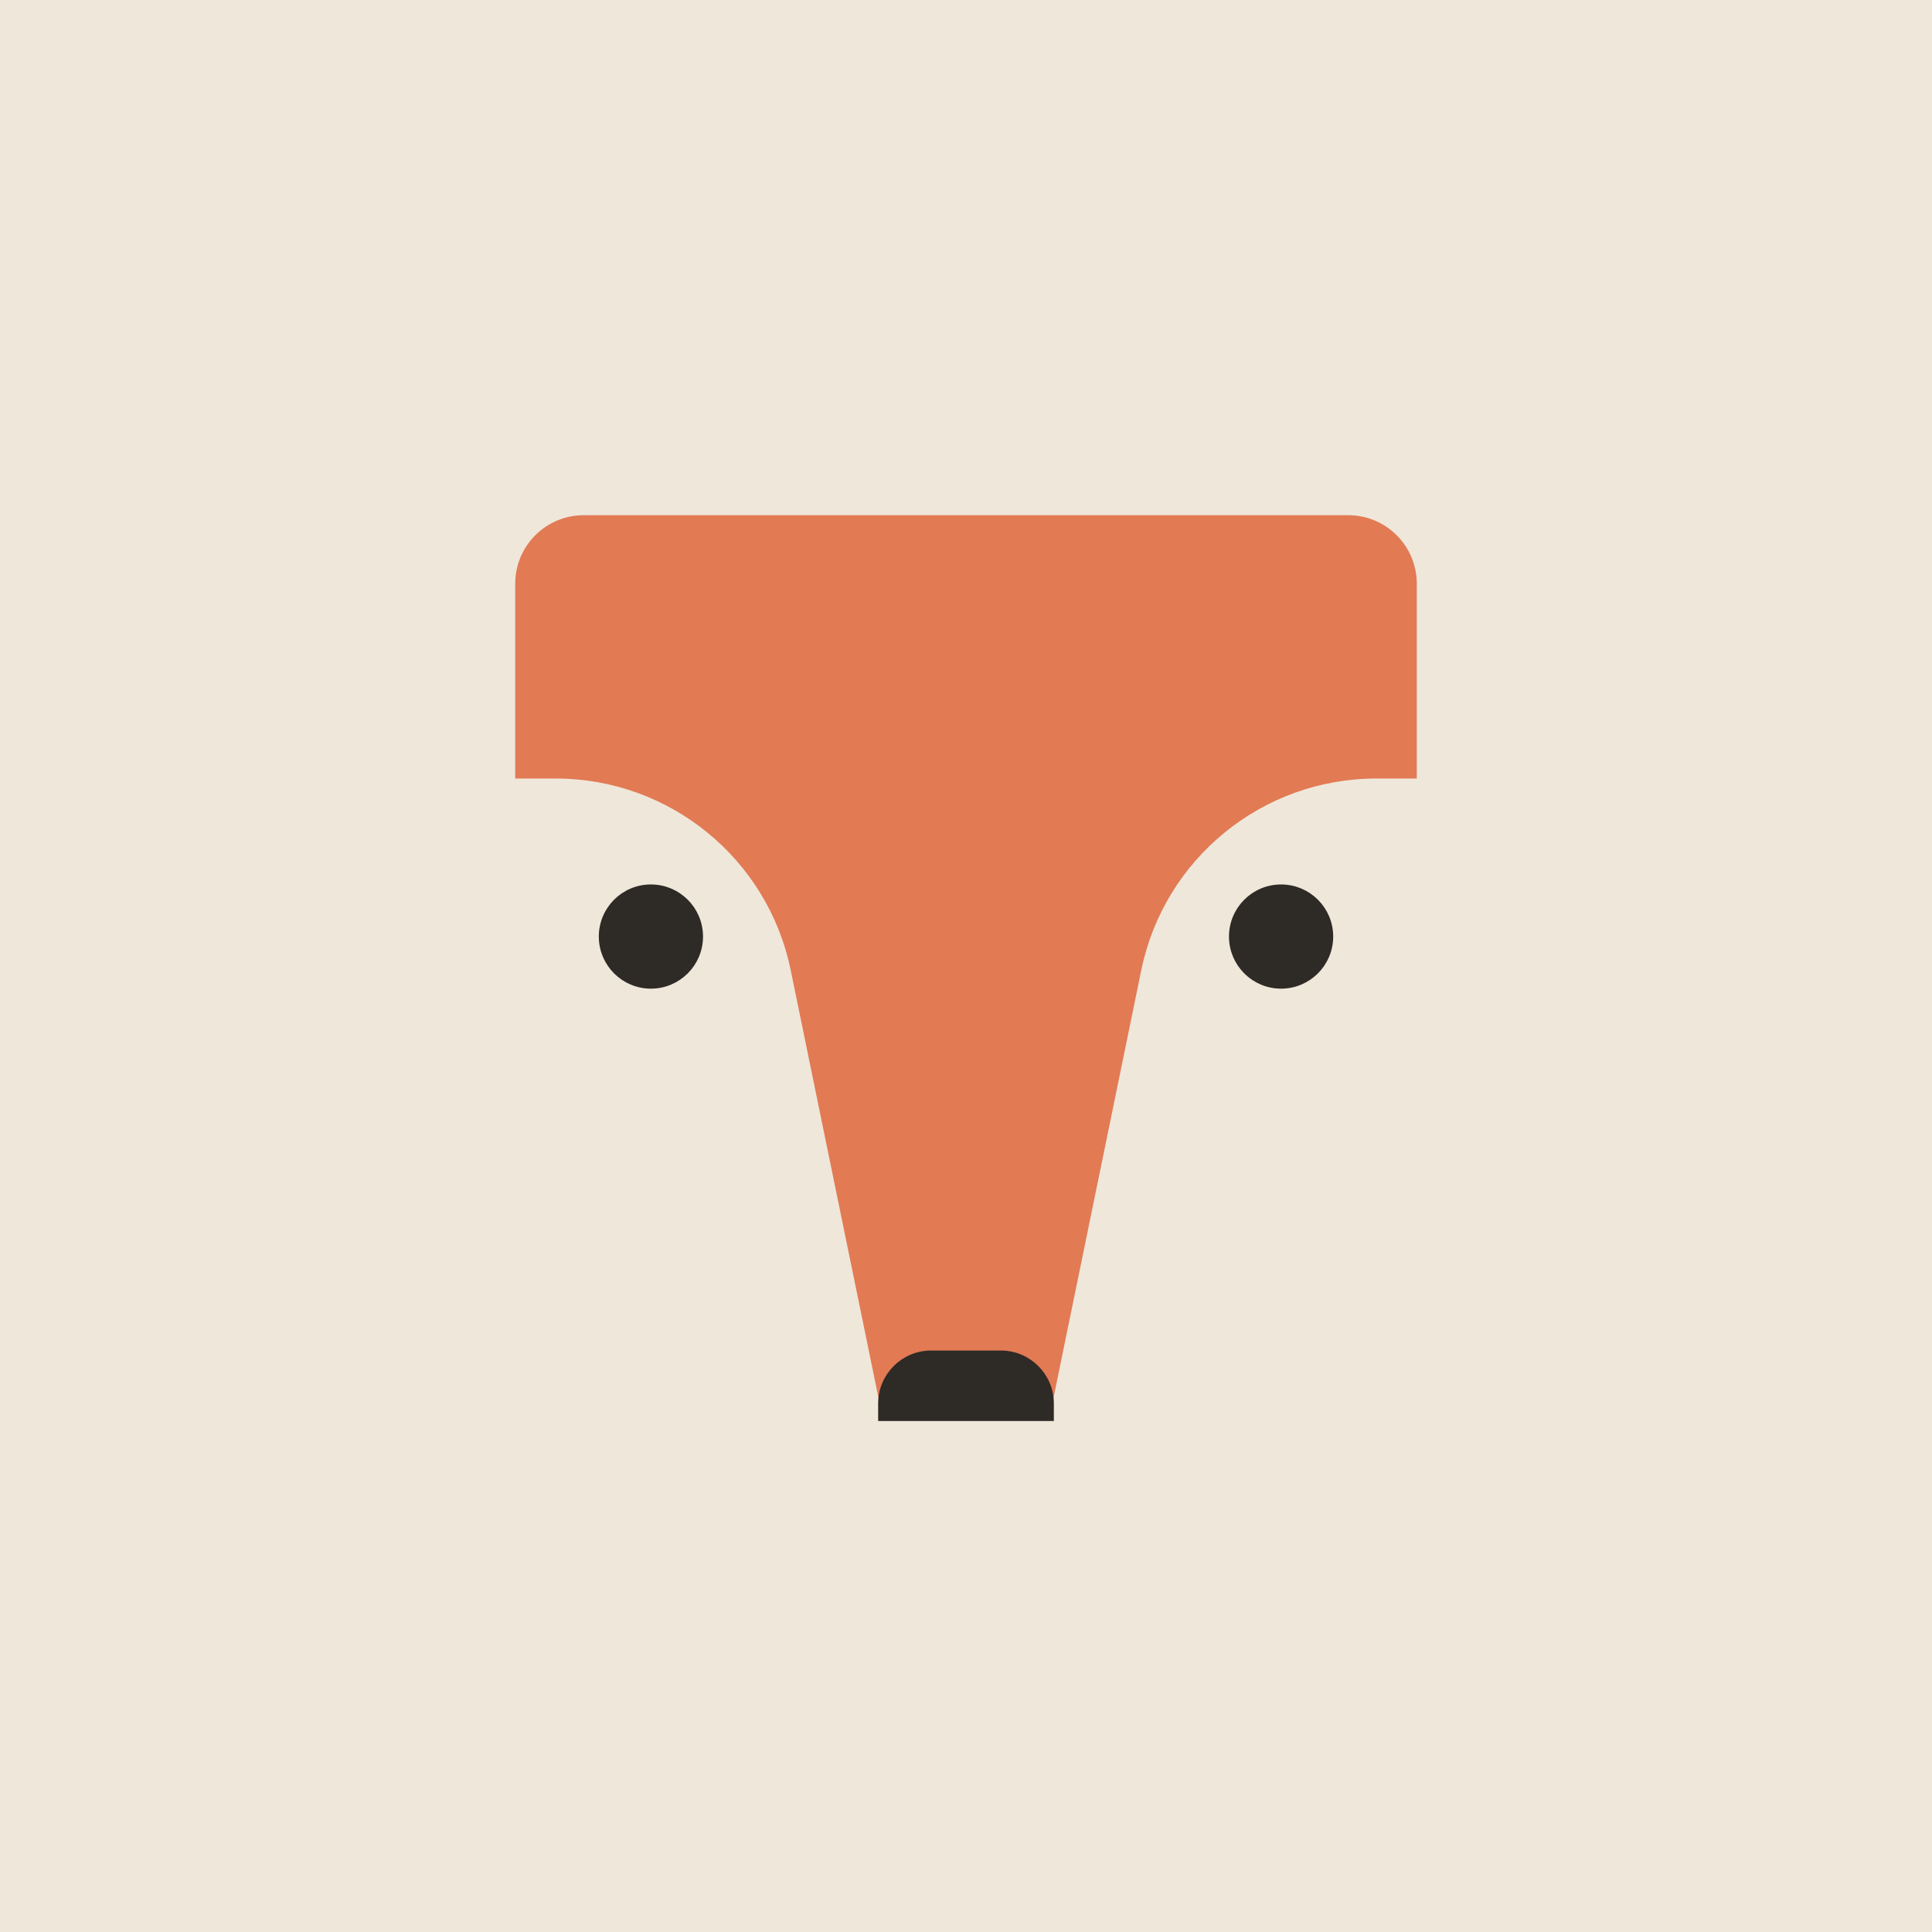
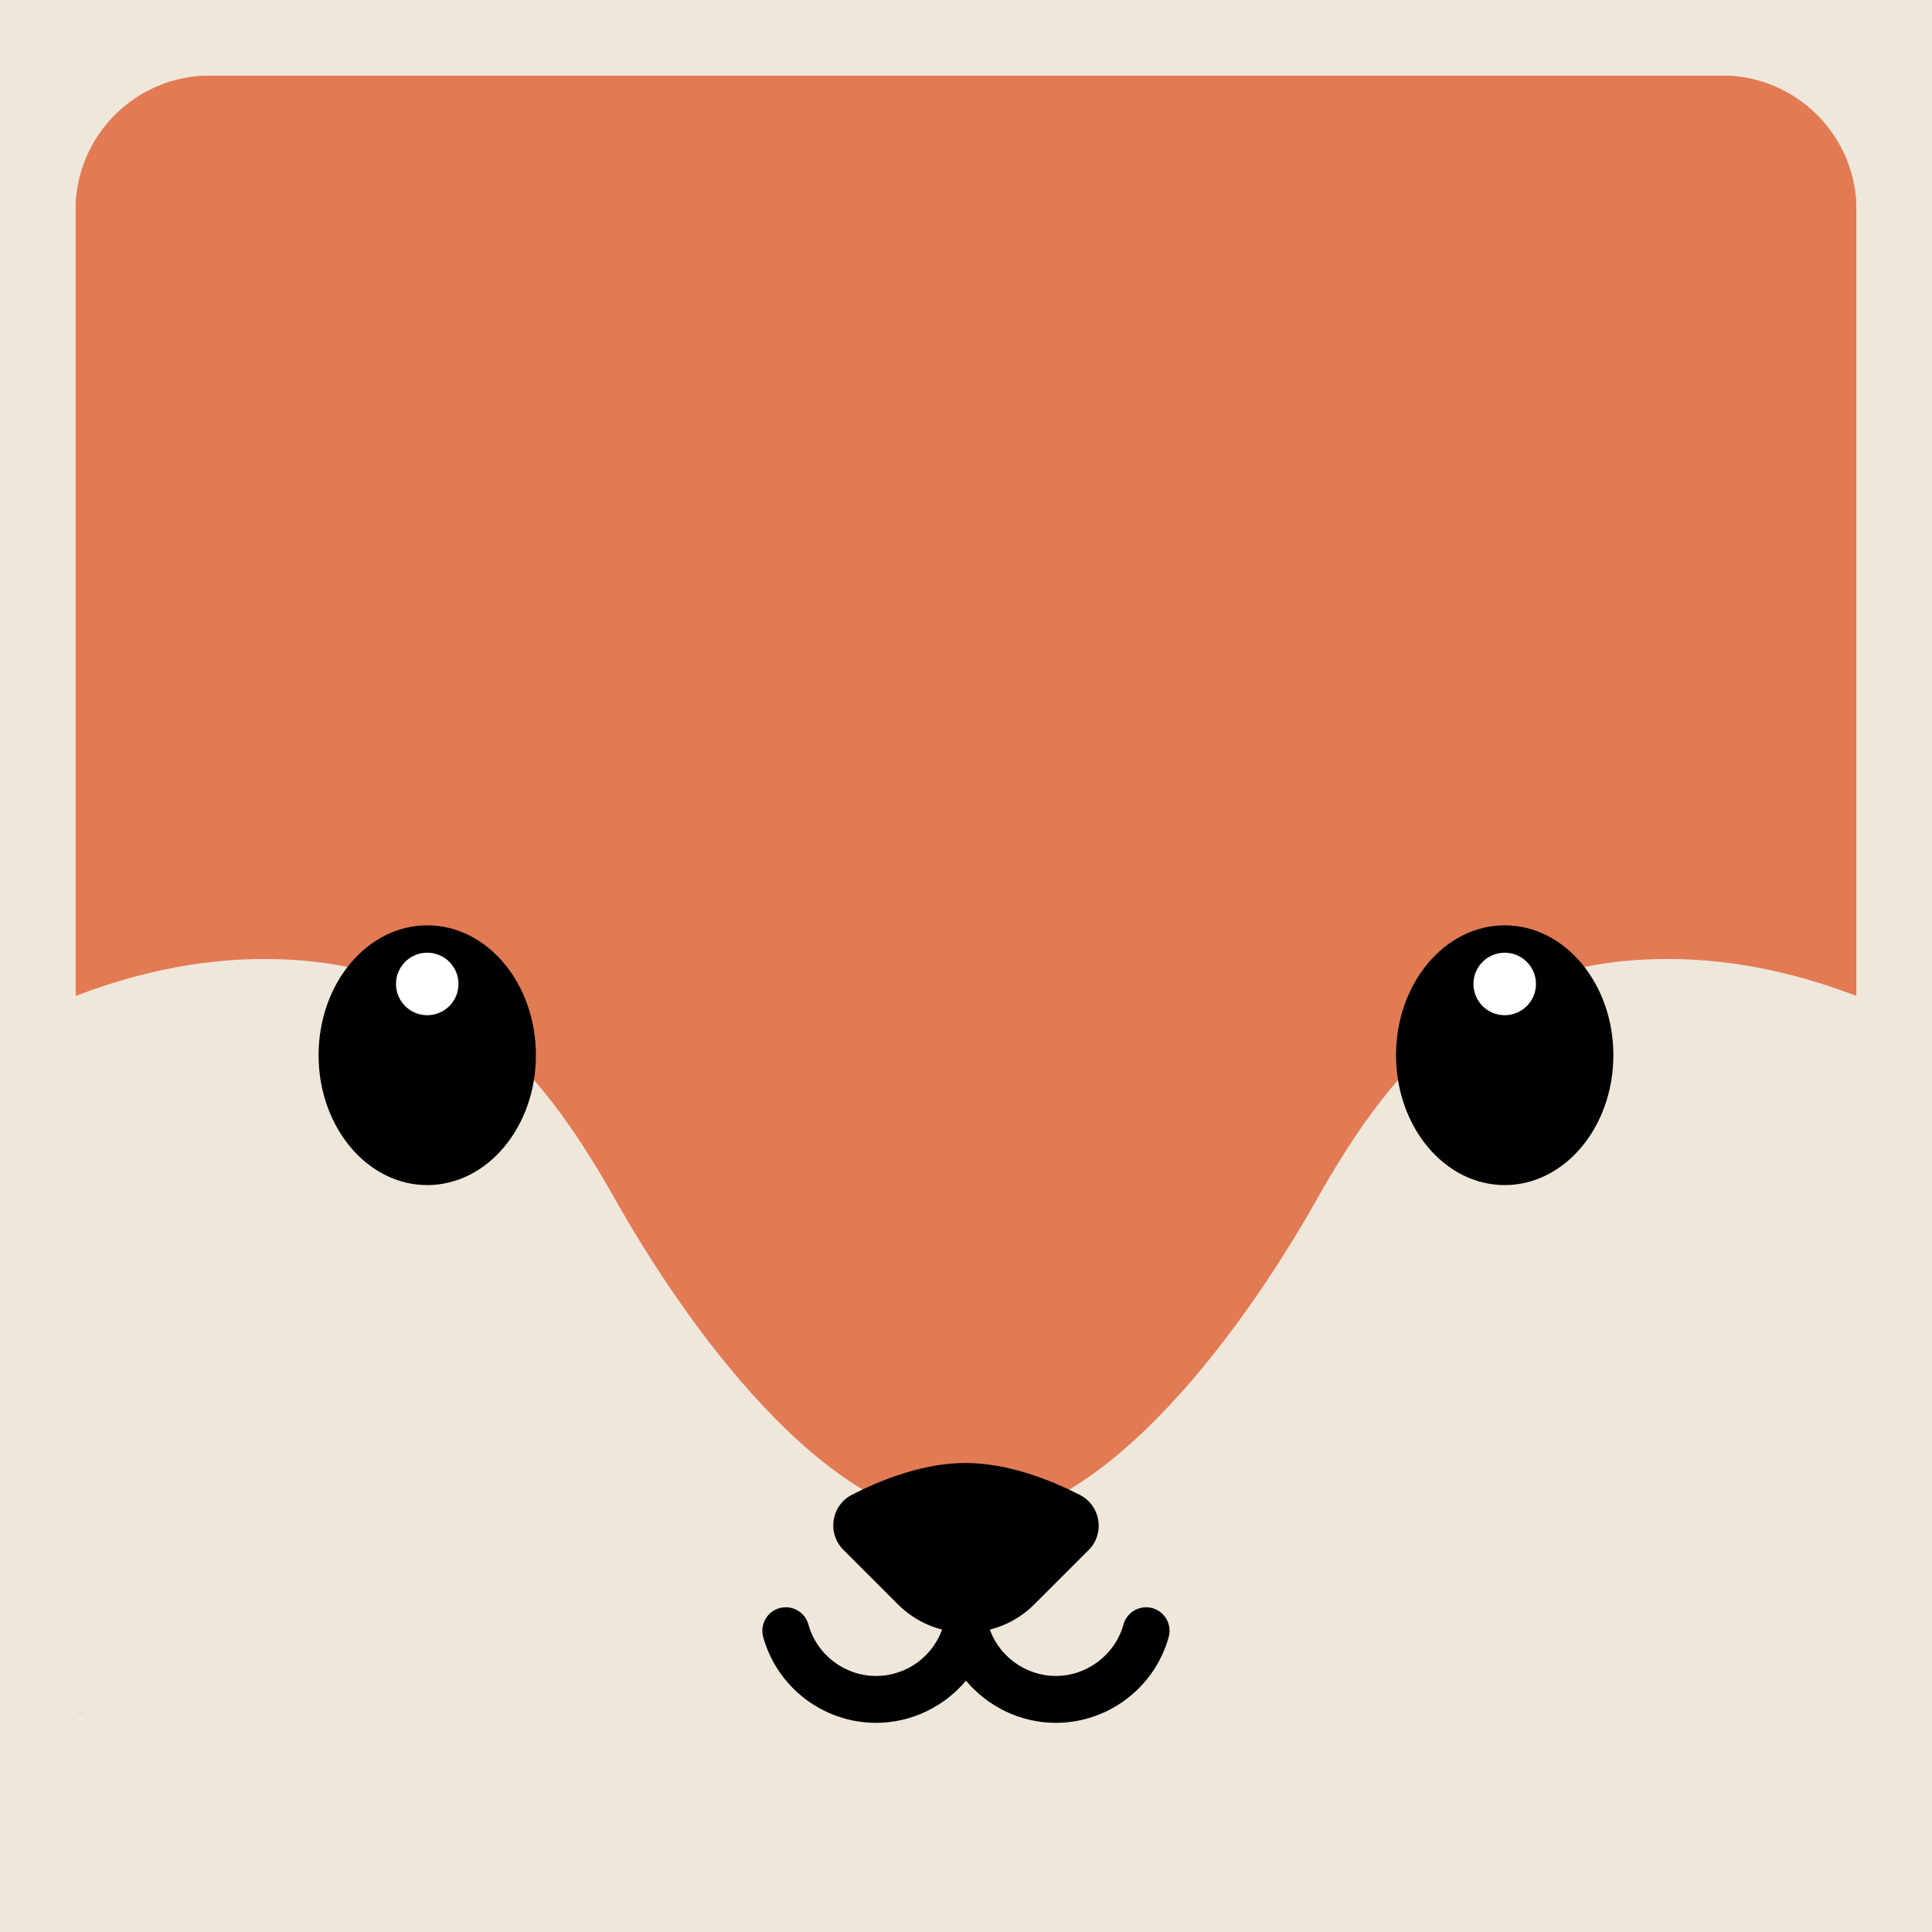
- <svg xmlns="http://www.w3.org/2000/svg" width="120" height="120" viewBox="0 0 120 120" fill="none">
-   <rect width="120" height="120" fill="#EFE7DA" />
-   <g transform="translate(60 60) scale(0.7) translate(-60 -60)">
-     <g clip-path="url(#clip0_maskable)">
-       <path d="M20 43.365H23.592C33.701 43.365 42.416 50.473 44.448 60.376L52.58 100.001H67.419L75.551 60.376C77.583 50.474 86.298 43.365 96.407 43.365H99.999V26.082C99.999 22.723 97.276 20 93.917 20H26.082C22.723 20 20 22.723 20 26.082V43.365Z" fill="#E27A54" />
+ <svg xmlns="http://www.w3.org/2000/svg" width="512" height="512" viewBox="0 0 512 512" fill="none">
+   <rect width="512" height="512" fill="#EFE7DA" />
+   <g clip-path="url(#clip0_34_443)">
+     <mask id="mask0_34_443" style="mask-type:luminance" maskUnits="userSpaceOnUse" x="20" y="20" width="472" height="472">
+       <path d="M456.336 20H55.664C35.968 20 20 35.968 20 55.664V456.336C20 476.033 35.968 492 55.664 492H456.336C476.033 492 492 476.033 492 456.336V55.664C492 35.968 476.033 20 456.336 20Z" fill="white" />
+     </mask>
+     <g mask="url(#mask0_34_443)">
+       <path d="M258.313 519.583C206.176 518.606 171.942 529.165 57.538 472.341C50.789 468.99 44.2 465.318 37.691 461.504C29.44 456.68 5.146 445.305 -50.729 437.3C-51.758 437.149 -52.546 436.294 -52.579 435.261C-52.754 429.899 -51.711 413.841 -34.308 405.175C-33.454 404.751 -33.629 403.467 -34.573 403.287C-45.443 401.149 -81.22 392.46 -95.791 368.836C-97.424 366.193 -97.873 362.974 -97.018 359.981C-95.234 353.713 -88.721 342.673 -67.226 326.658C-66.206 325.903 -66.197 324.388 -67.192 323.609C-72.521 319.422 -86.261 305.631 -88.267 273.398C-88.324 272.444 -87.503 271.675 -86.559 271.783L-67.74 273.974C-67.523 273.997 -67.391 273.742 -67.551 273.582C-71.2 270.032 -94.375 247.037 -98.448 231.885C-98.604 231.295 -98.066 230.776 -97.471 230.922C-93.134 232.008 -78.129 232.008 -54.179 192.79C-54.179 192.79 -15.915 93.089 89.271 32.772C89.271 32.772 144.15 -5.337 253.47 -5.337H252.493C361.813 -5.337 422.725 32.772 422.725 32.772C527.905 93.089 566.175 192.79 566.175 192.79C590.124 232.017 605.129 232.017 609.467 230.922C610.057 230.771 610.604 231.295 610.444 231.885C606.375 247.041 583.195 270.028 579.547 273.582C579.391 273.733 579.523 273.997 579.735 273.974L598.554 271.783C599.498 271.675 600.329 272.449 600.263 273.398C598.247 305.631 584.522 319.422 579.188 323.609C578.192 324.388 578.201 325.908 579.221 326.658C600.716 342.683 607.234 353.723 609.014 359.981C609.859 362.964 609.42 366.188 607.786 368.836C593.211 392.469 557.433 401.149 546.568 403.287C545.633 403.471 545.449 404.746 546.304 405.175C563.706 413.846 564.74 429.894 564.575 435.261C564.542 436.299 563.754 437.149 562.725 437.3C506.849 445.31 482.546 456.68 474.305 461.504C467.796 465.308 461.207 468.98 454.457 472.341C340.059 529.16 308.93 520.537 258.327 519.583H258.308H258.313Z" fill="#E27A54" />
+       <path d="M441.708 254.14C440.698 254.14 439.684 254.159 438.692 254.183C394.343 255.353 370.639 279.293 348.894 317.964C331.02 349.739 293.467 403.358 256 403.358C218.533 403.358 180.976 349.739 163.106 317.964C141.351 279.293 117.662 255.348 73.308 254.183C72.302 254.159 71.302 254.14 70.292 254.14C-4.242 253.942 -64.875 322.986 -66.815 326.248C-66.924 326.399 -67.046 326.531 -67.207 326.644C-88.701 342.668 -95.22 353.708 -96.999 359.967C-97.844 362.95 -97.405 366.174 -95.772 368.822C-81.197 392.455 -45.419 401.135 -34.554 403.273C-33.619 403.457 -33.435 404.732 -34.289 405.161C-51.692 413.832 -52.726 429.88 -52.56 435.246C-52.528 436.285 -51.739 437.134 -50.71 437.286C5.165 445.295 29.468 456.666 37.709 461.49C44.218 465.294 50.807 468.966 57.557 472.327C171.956 529.146 206.185 518.592 258.332 519.569C308.935 520.523 340.063 529.146 454.462 472.327C461.211 468.976 467.801 465.303 474.309 461.49C482.56 456.666 506.854 445.291 562.729 437.286C563.758 437.134 564.546 436.28 564.579 435.246C564.754 429.885 563.711 413.827 546.308 405.161C545.454 404.736 545.629 403.453 546.573 403.273C557.443 401.135 593.22 392.446 607.791 368.822C609.424 366.179 609.873 362.96 609.018 359.967C607.234 353.699 600.721 342.659 579.226 326.644C579.07 326.526 578.942 326.389 578.834 326.248C576.894 322.991 516.251 253.937 441.727 254.14H441.708Z" fill="#EFE7DA" />
+       <path d="M279.817 456.571C270.457 456.571 261.777 452.286 255.991 445.39C250.204 452.295 241.524 456.571 232.164 456.571C218.245 456.571 205.944 447.212 202.253 433.807C201.342 430.498 203.282 427.076 206.596 426.165C209.904 425.254 213.326 427.194 214.237 430.508C216.451 438.532 223.819 444.144 232.159 444.144C240.499 444.144 247.721 438.64 250.015 430.758L255.986 410.216L261.957 430.758C264.246 438.64 271.59 444.144 279.812 444.144C288.035 444.144 295.521 438.541 297.734 430.508C298.645 427.199 302.072 425.259 305.376 426.165C308.685 427.076 310.634 430.503 309.718 433.807C306.023 447.212 293.717 456.571 279.808 456.571H279.817Z" fill="black" />
+       <path d="M288.139 410.424L273.757 424.806C263.967 434.595 248.089 434.595 238.3 424.806L223.857 410.363C219.727 406.233 220.779 399.261 225.971 396.595C233.665 392.639 244.847 388.165 256.028 388.212C267.135 388.254 278.245 392.686 285.93 396.599C291.169 399.271 292.306 406.256 288.143 410.419H288.134L288.139 410.424Z" fill="black" stroke="black" stroke-miterlimit="10" stroke-linecap="round" />
+       <path d="M113.225 314.061C129.129 314.061 142.021 298.651 142.021 279.642C142.021 260.634 129.129 245.224 113.225 245.224C97.321 245.224 84.428 260.634 84.428 279.642C84.428 298.651 97.321 314.061 113.225 314.061Z" fill="black" />
+       <path d="M113.225 269.041C117.8 269.041 121.508 265.333 121.508 260.758C121.508 256.183 117.8 252.474 113.225 252.474C108.65 252.474 104.941 256.183 104.941 260.758C104.941 265.333 108.65 269.041 113.225 269.041Z" fill="white" />
+       <path d="M398.761 314.061C414.665 314.061 427.558 298.651 427.558 279.642C427.558 260.634 414.665 245.224 398.761 245.224C382.857 245.224 369.964 260.634 369.964 279.642C369.964 298.651 382.857 314.061 398.761 314.061Z" fill="black" />
+       <path d="M398.761 269.041C403.336 269.041 407.045 265.333 407.045 260.758C407.045 256.183 403.336 252.474 398.761 252.474C394.186 252.474 390.478 256.183 390.478 260.758C390.478 265.333 394.186 269.041 398.761 269.041Z" fill="white" />
+       <path d="M62.589 668.863C95.126 668.863 121.504 613.526 121.504 545.265C121.504 477.004 95.126 421.667 62.589 421.667C30.051 421.667 3.674 477.004 3.674 545.265C3.674 613.526 30.051 668.863 62.589 668.863Z" fill="#EFE7DA" />
+       <path d="M462.722 564.815C498.046 564.815 526.683 534.022 526.683 496.035C526.683 458.049 498.046 427.256 462.722 427.256C427.397 427.256 398.761 458.049 398.761 496.035C398.761 534.022 427.397 564.815 462.722 564.815Z" fill="#EFE7DA" />
+       <path d="M95.435 163.998C152.737 163.998 199.19 123.356 199.19 73.223C199.19 23.089 152.737 -17.552 95.435 -17.552C38.133 -17.552 -8.32 23.089 -8.32 73.223C-8.32 123.356 38.133 163.998 95.435 163.998Z" fill="#E27A54" />
+       <path d="M464.19 177.969C512.59 177.969 551.826 134.356 551.826 80.558C551.826 26.759 512.59 -16.854 464.19 -16.854C415.79 -16.854 376.553 26.759 376.553 80.558C376.553 134.356 415.79 177.969 464.19 177.969Z" fill="#E27A54" />
    </g>
-     <path d="M67.42 100V98.823C67.42 96.432 65.482 94.494 63.09 94.494H56.91C54.518 94.494 52.58 96.432 52.58 98.823V100H67.419H67.42Z" fill="#2E2A26" stroke="#2E2A26" stroke-width="0.75" stroke-miterlimit="10" />
-     <path d="M32.042 61.635C34.388 61.635 36.29 59.733 36.29 57.387C36.29 55.041 34.388 53.139 32.042 53.139C29.695 53.139 27.794 55.041 27.794 57.387C27.794 59.733 29.695 61.635 32.042 61.635Z" fill="#2E2A26" stroke="#2E2A26" stroke-width="0.75" stroke-miterlimit="10" />
-     <path d="M87.958 61.635C90.305 61.635 92.206 59.733 92.206 57.387C92.206 55.041 90.305 53.139 87.958 53.139C85.612 53.139 83.71 55.041 83.71 57.387C83.71 59.733 85.612 61.635 87.958 61.635Z" fill="#2E2A26" stroke="#2E2A26" stroke-width="0.75" stroke-miterlimit="10" />
  </g>
  <defs>
-     <clipPath id="clip0_maskable">
-       <rect width="80" height="80" fill="white" transform="translate(20 20)" />
+     <clipPath id="clip0_34_443">
+       <rect width="472" height="472" fill="white" transform="translate(20 20)" />
    </clipPath>
  </defs>
</svg>
